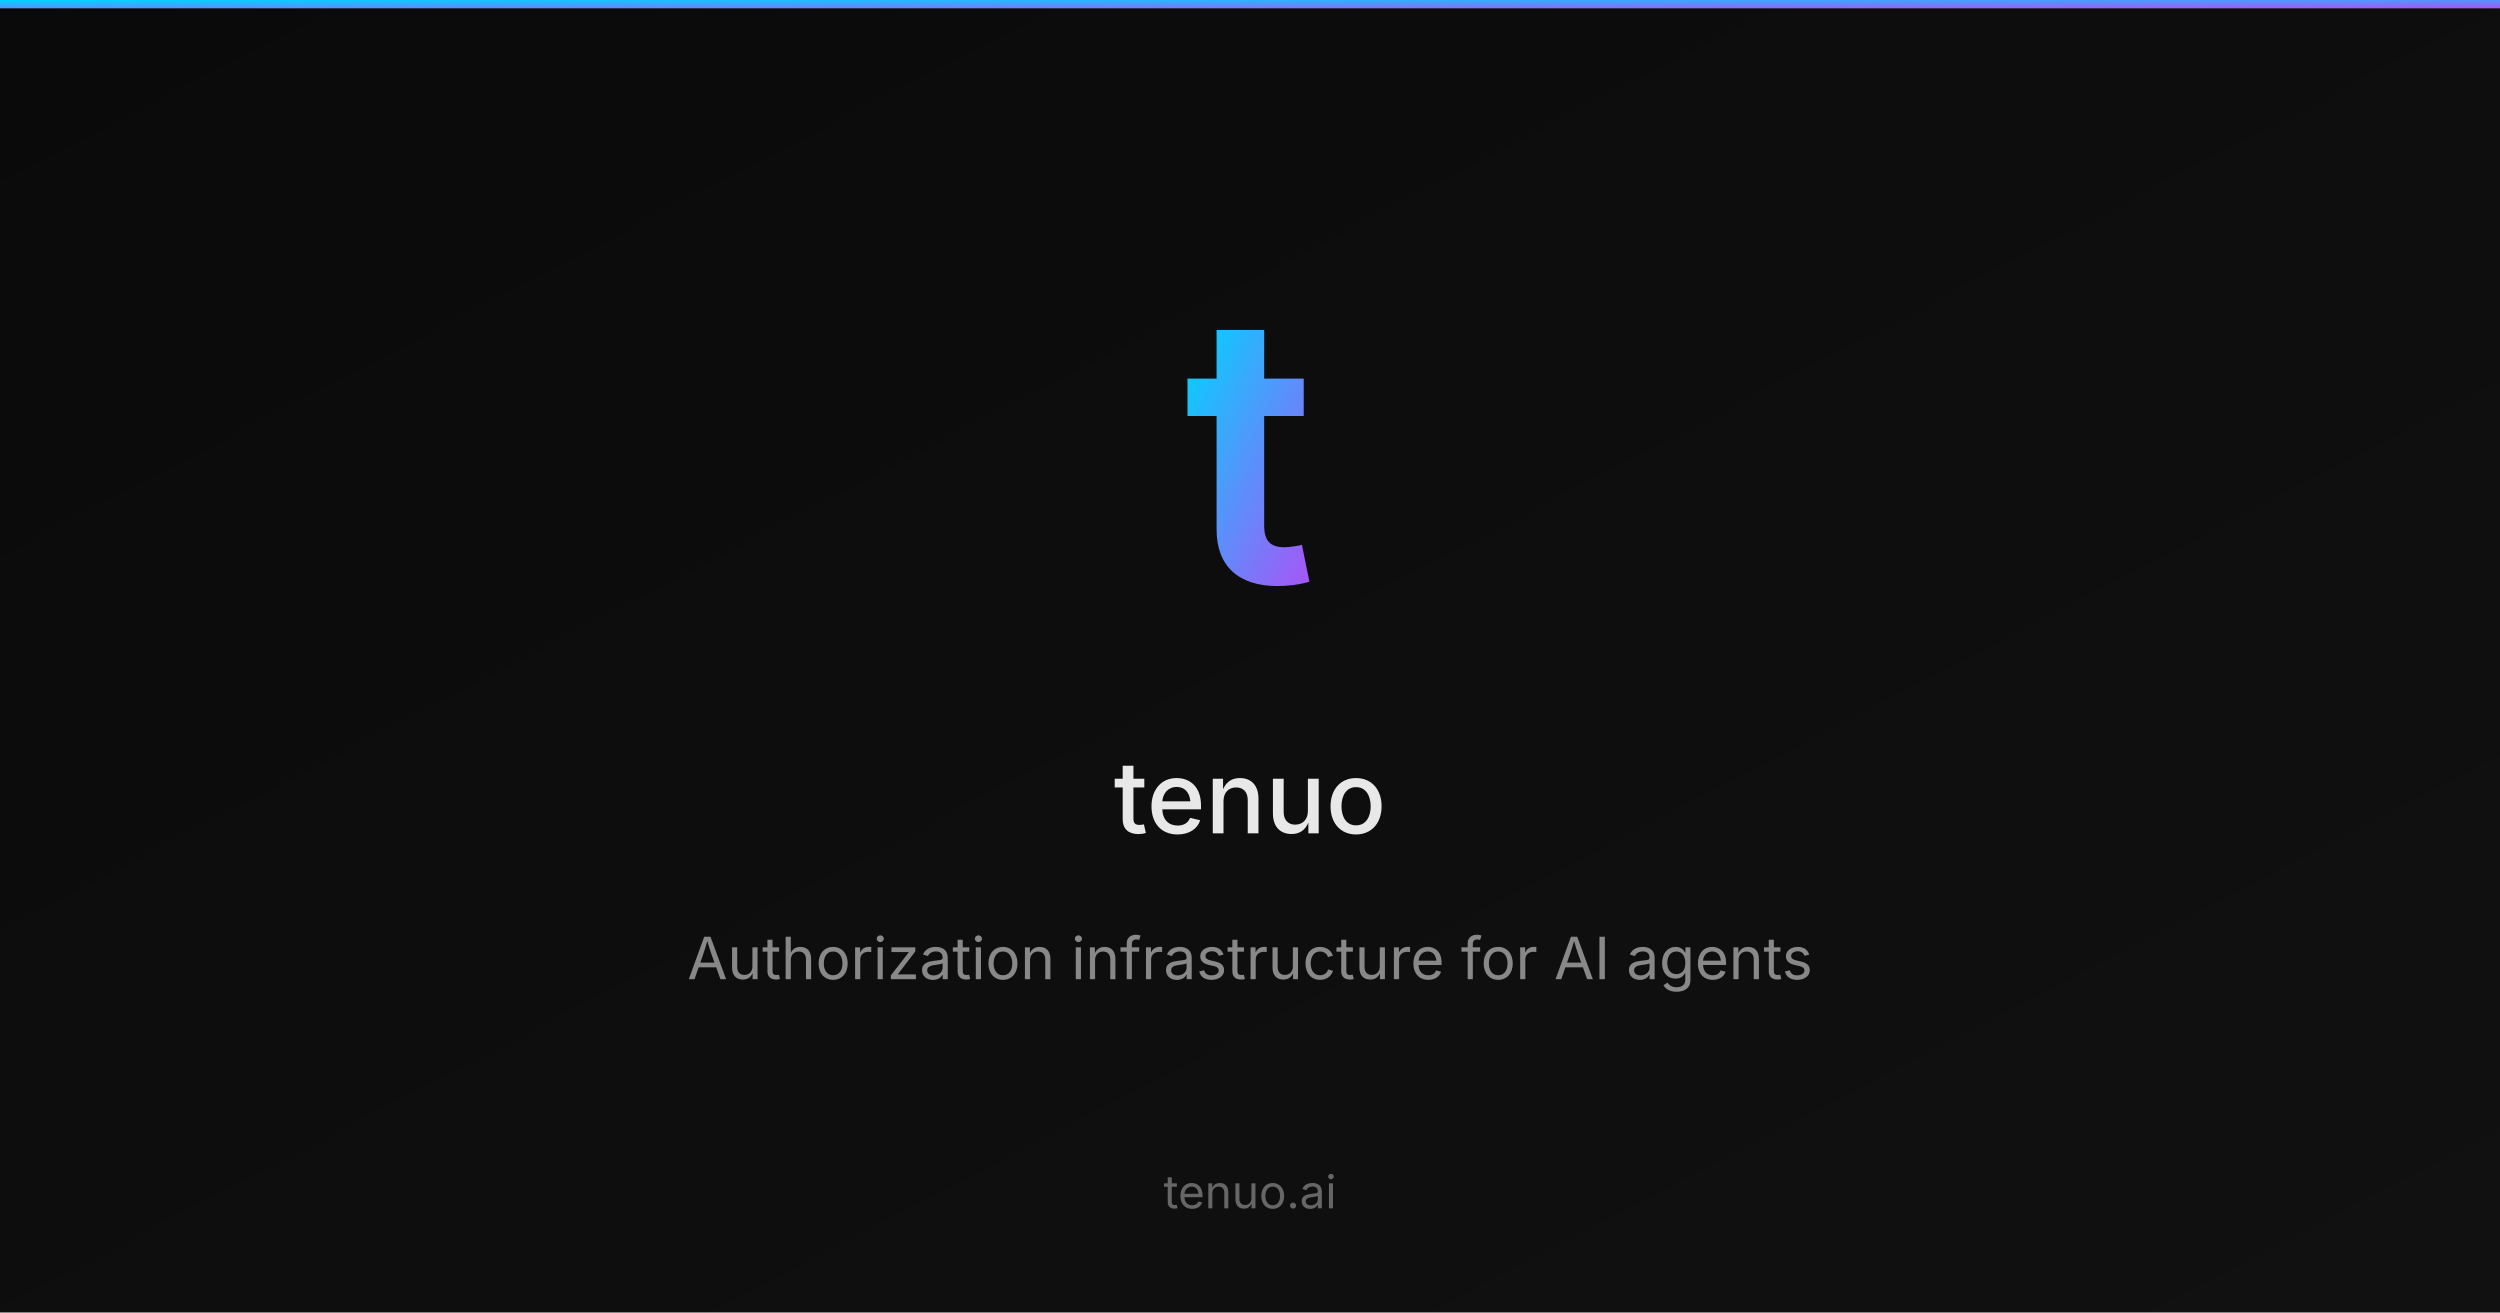
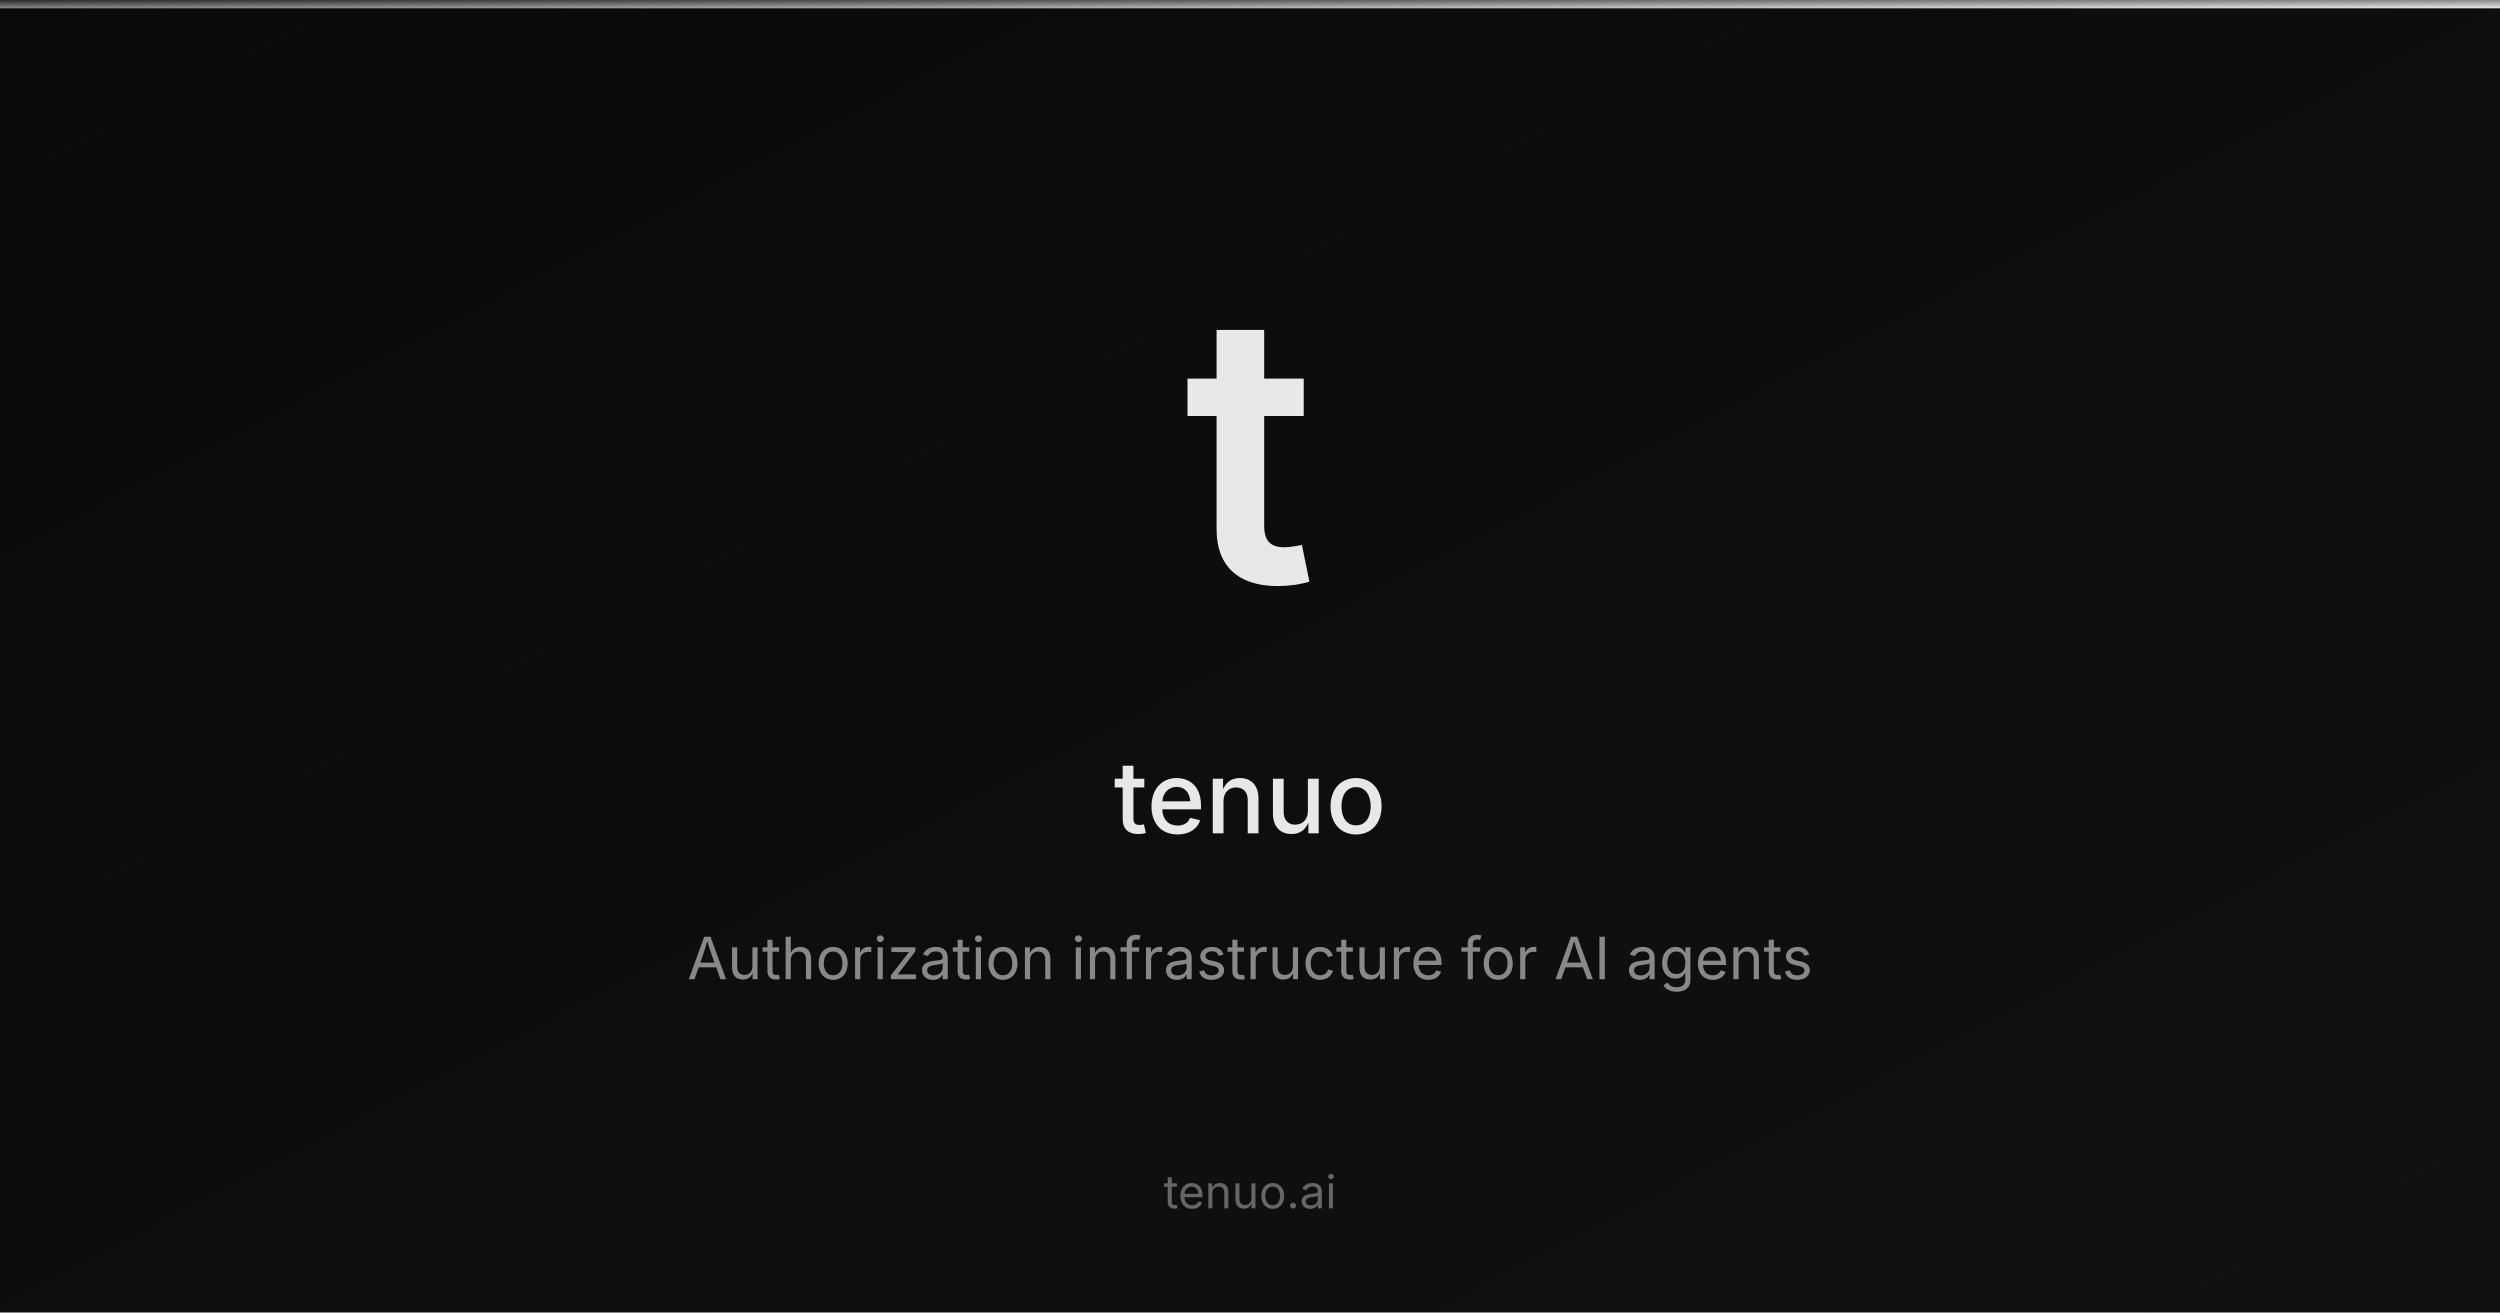
<svg xmlns="http://www.w3.org/2000/svg" viewBox="0 0 1200 630">
  <defs>
    <linearGradient id="bg" x1="0%" y1="0%" x2="100%" y2="100%">
      <stop offset="0%" stop-color="#0a0a0a" />
      <stop offset="100%" stop-color="#111" />
    </linearGradient>
    <linearGradient id="accent" x1="0%" y1="0%" x2="100%" y2="100%">
-       <stop offset="0%" stop-color="#00d4ff" />
-       <stop offset="100%" stop-color="#a855f7" />
+       <stop offset="0%" stop-color="#2a2a2a" />
+       <stop offset="100%" stop-color="#e8e8e8" />
    </linearGradient>
  </defs>
  <rect width="1200" height="630" fill="url(#bg)" />
  <rect x="0" y="0" width="1200" height="4" fill="url(#accent)" />
-   <text x="600" y="280" text-anchor="middle" font-family="Inter, -apple-system, sans-serif" font-size="180" font-weight="600" fill="url(#accent)">t</text>
+   <text x="600" y="280" text-anchor="middle" font-family="Inter, -apple-system, sans-serif" font-size="180" font-weight="600" fill="#e8e8e8">t</text>
  <text x="600" y="400" text-anchor="middle" font-family="Inter, -apple-system, sans-serif" font-size="48" font-weight="500" fill="#e8e8e8">tenuo</text>
  <text x="600" y="470" text-anchor="middle" font-family="Inter, -apple-system, sans-serif" font-size="28" fill="#888">Authorization infrastructure for AI agents</text>
  <text x="600" y="580" text-anchor="middle" font-family="Inter, -apple-system, sans-serif" font-size="22" fill="#666">tenuo.ai</text>
</svg>
